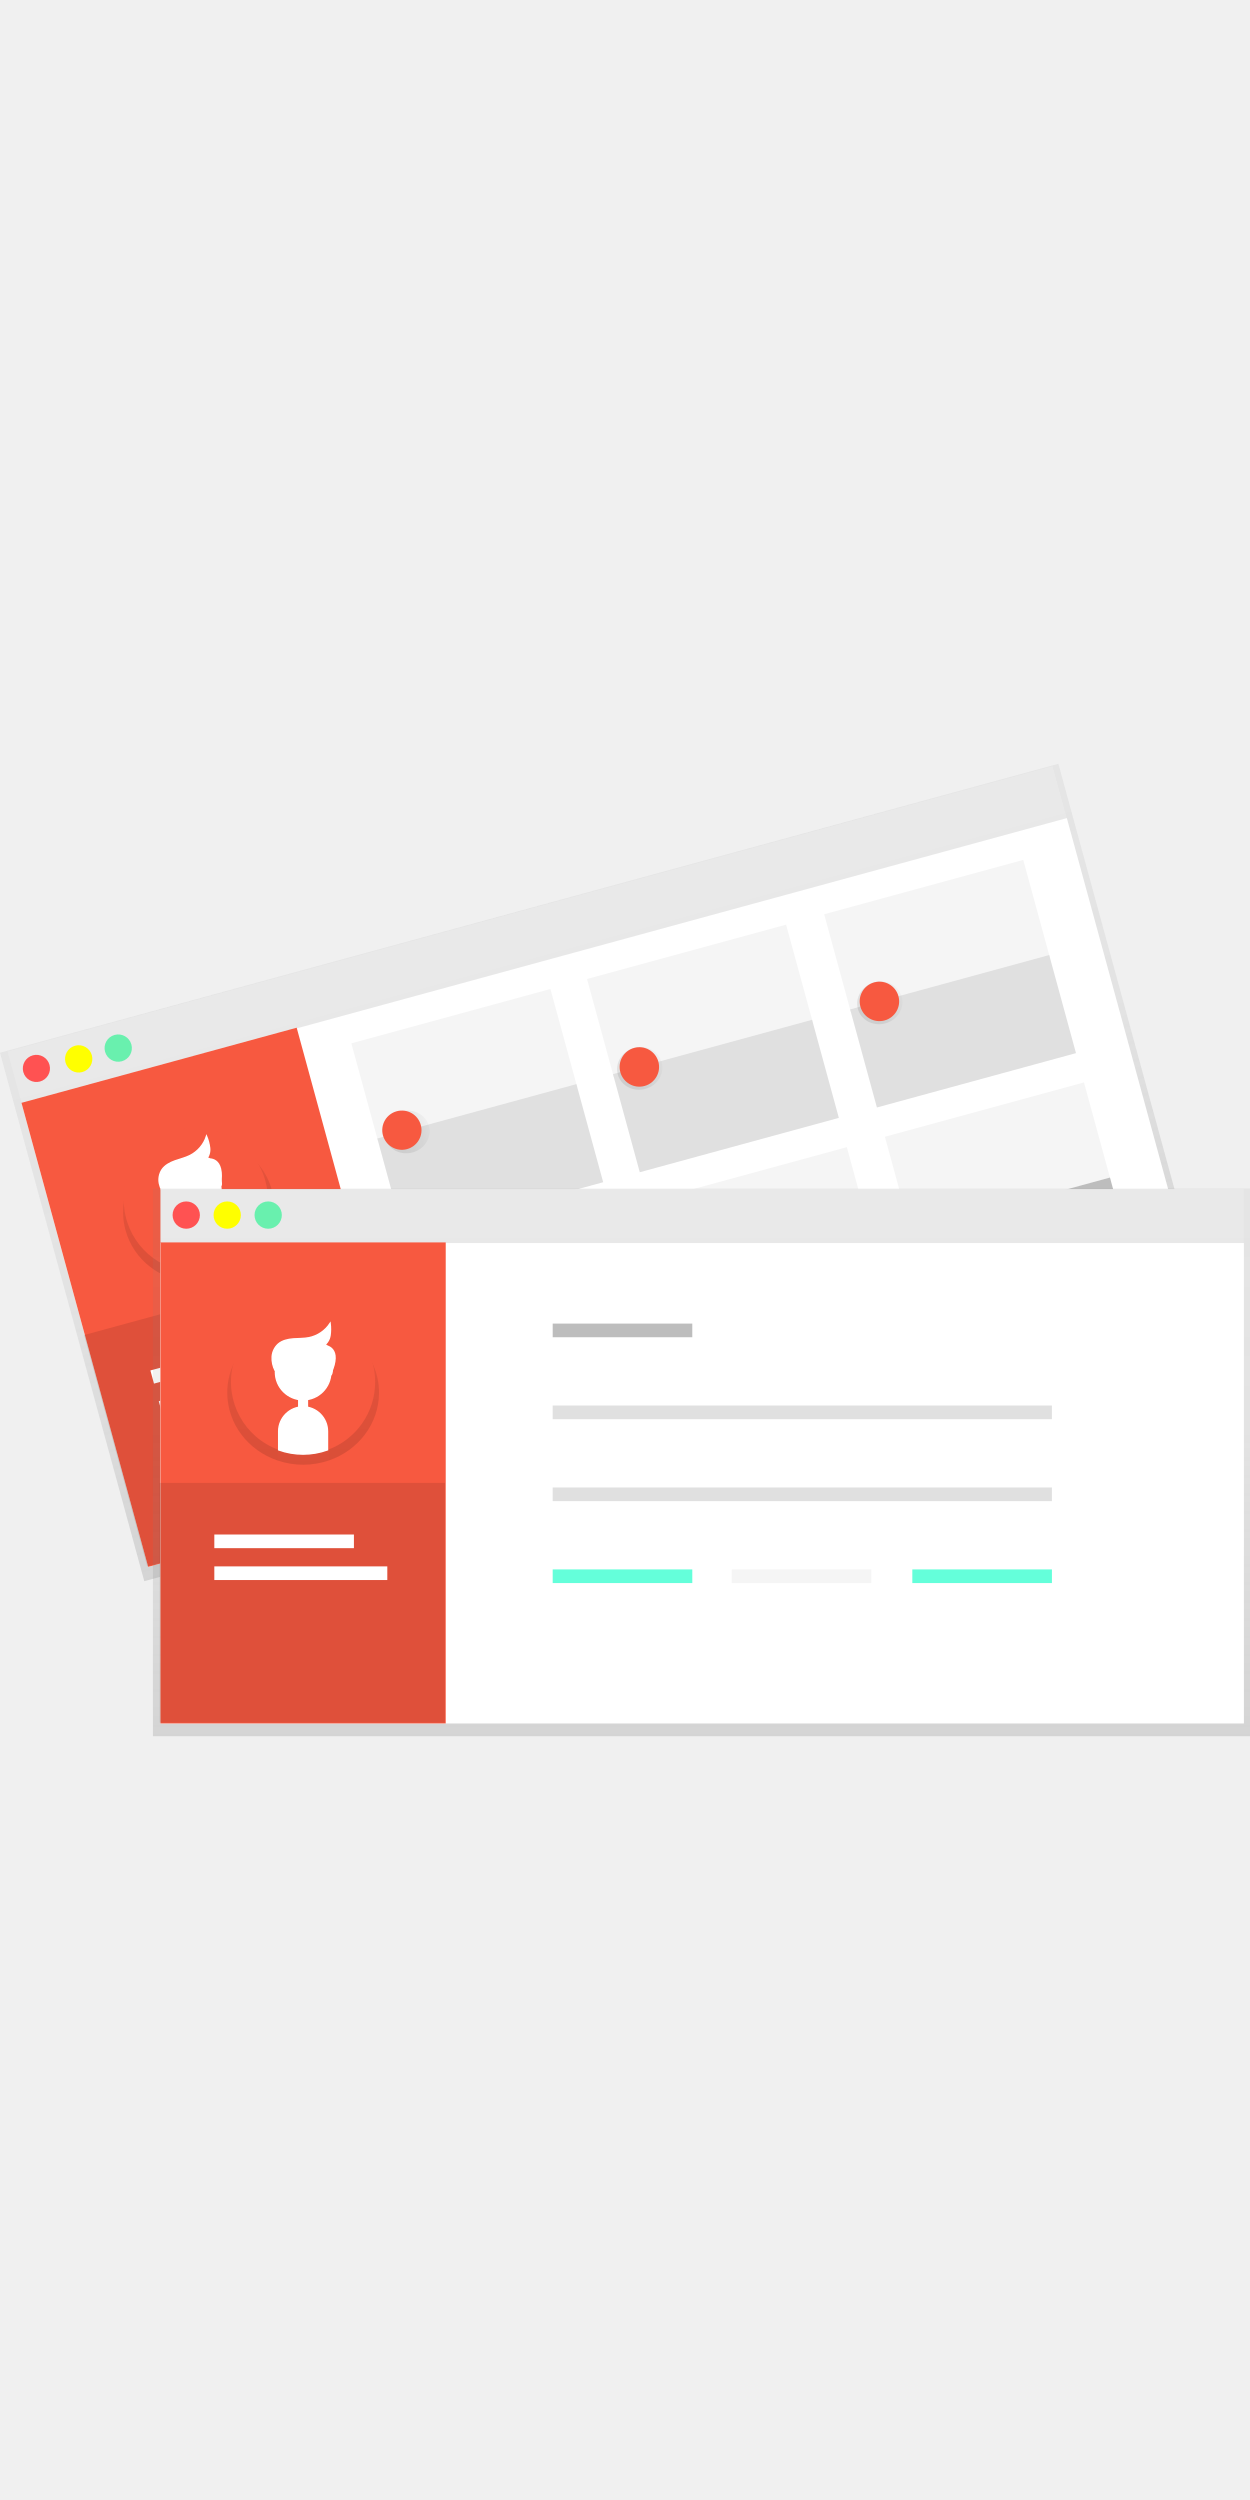
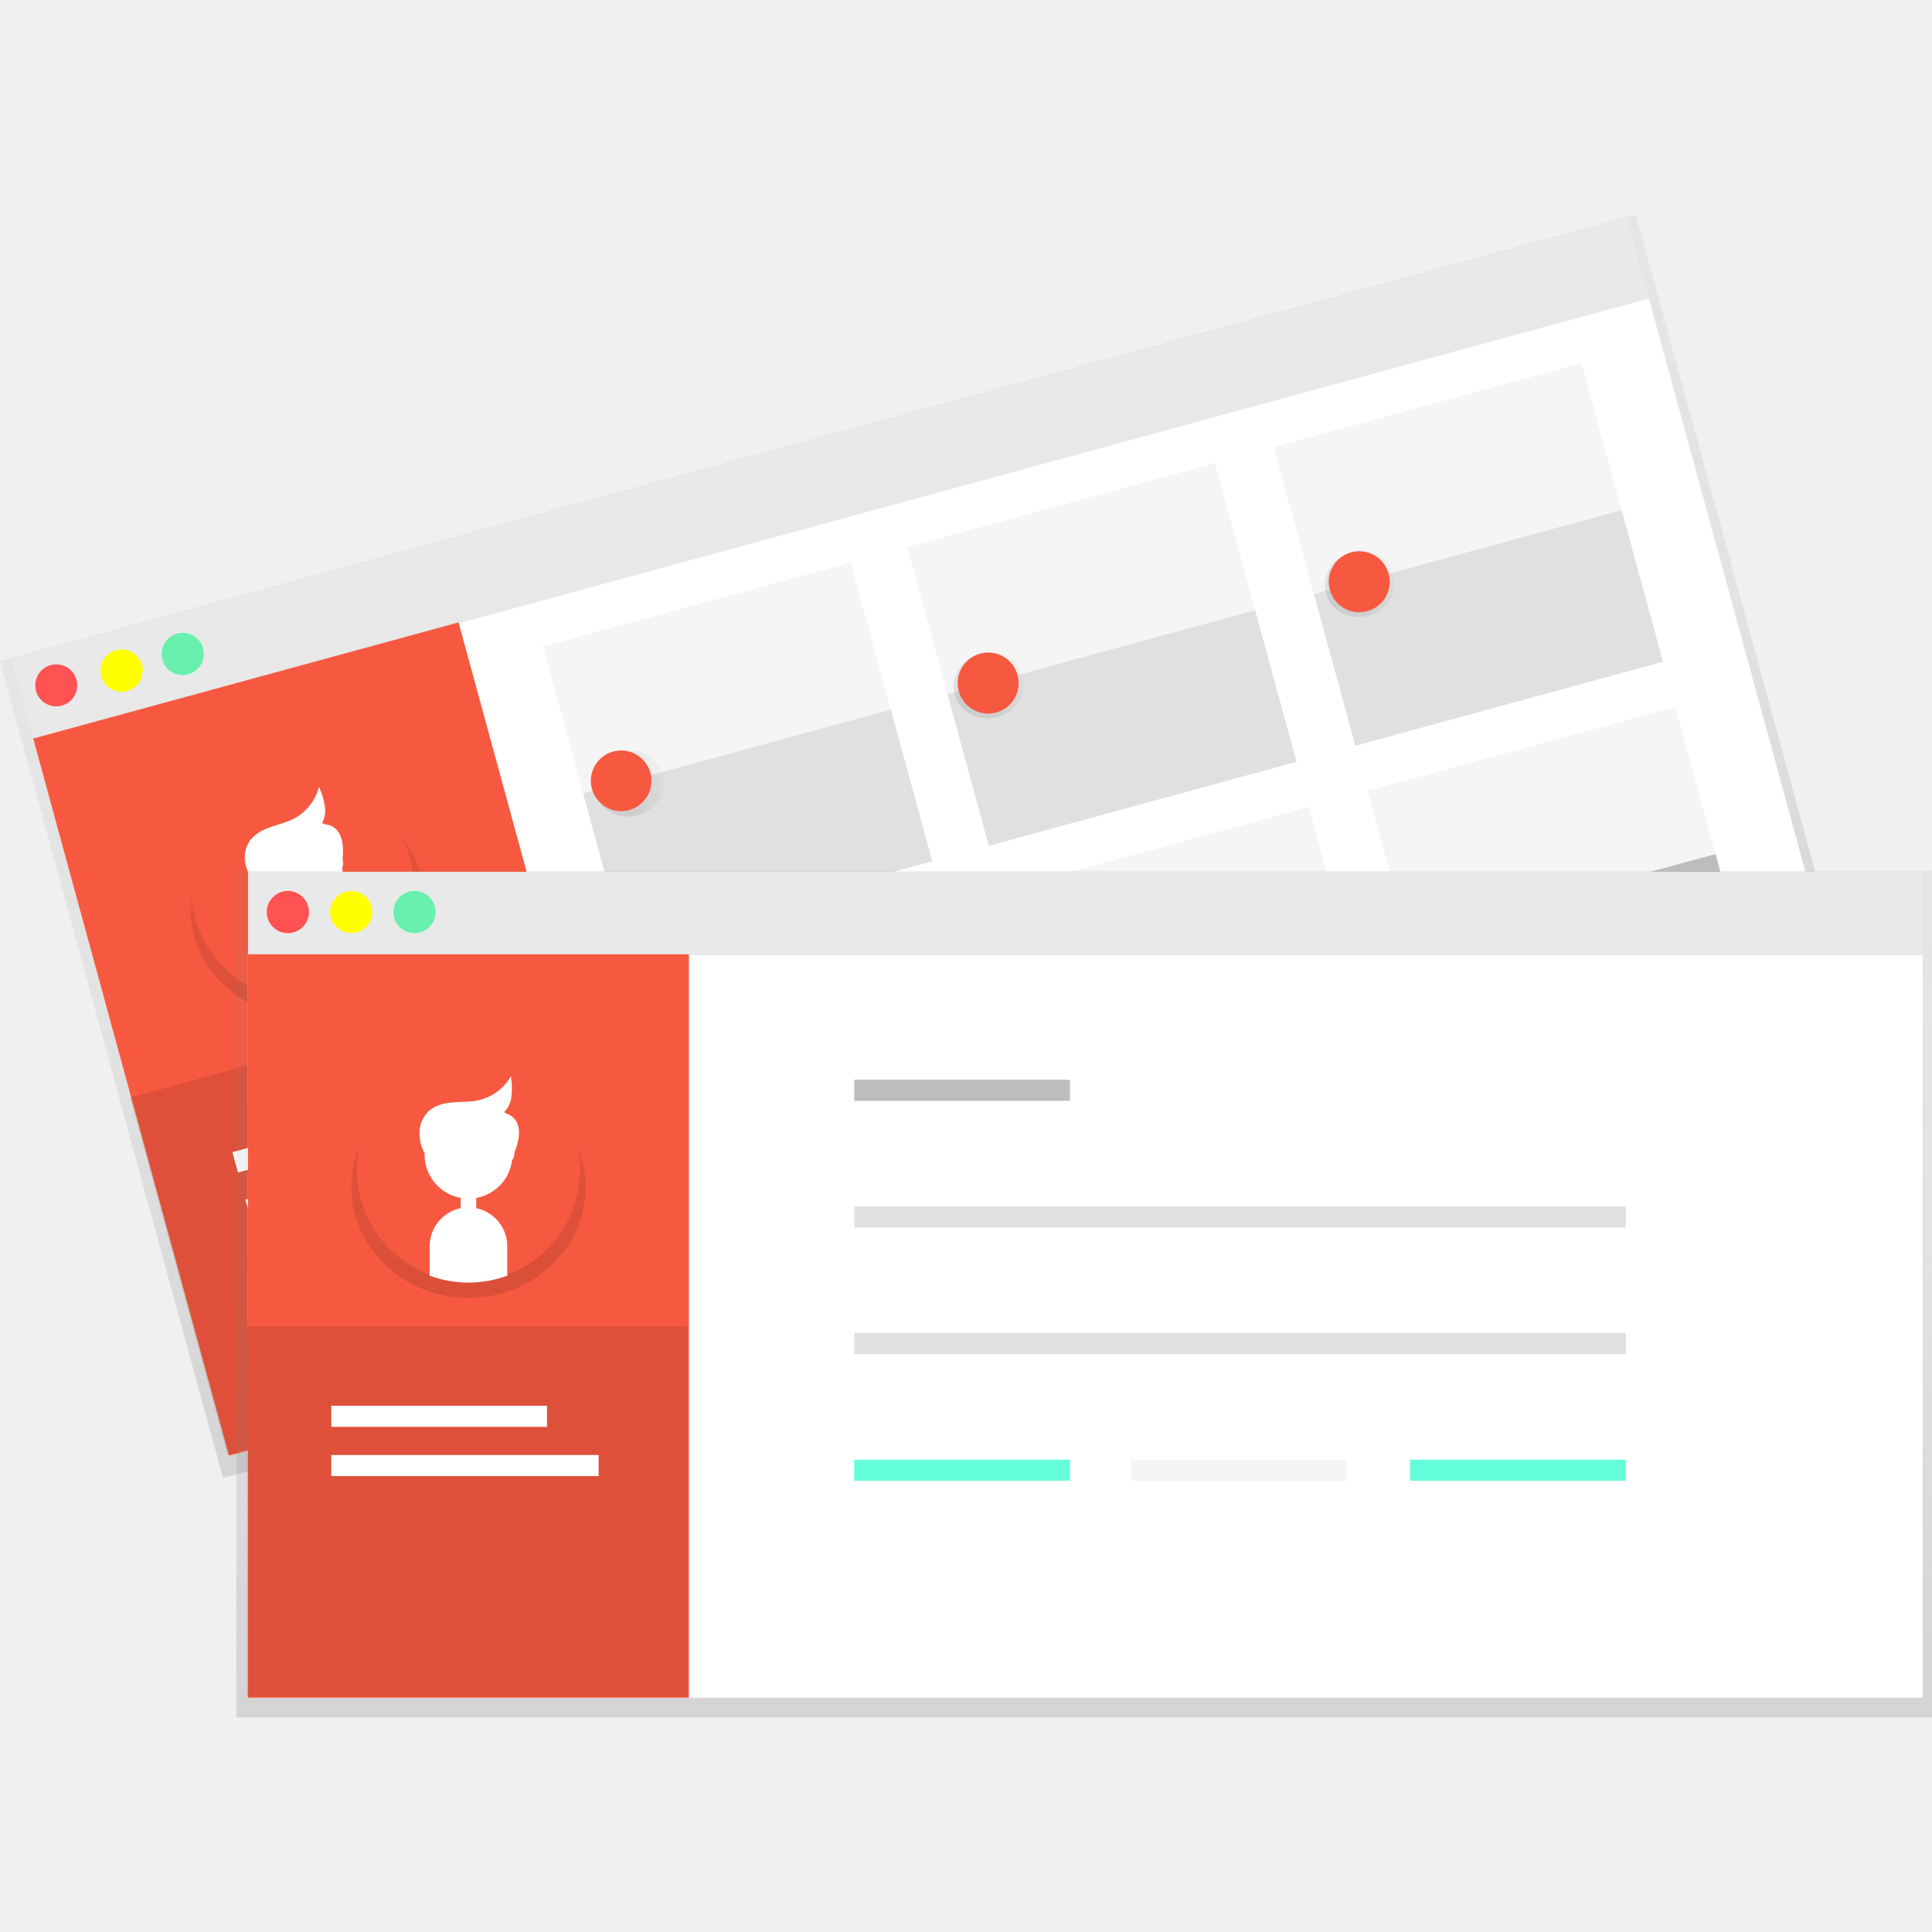
- <svg xmlns="http://www.w3.org/2000/svg" xmlns:xlink="http://www.w3.org/1999/xlink" id="e9df7128-f90d-48f2-af2a-c80f8452c1a7" data-name="Layer 1" width="100" height="200" viewBox="0 0 882.5 686.51">
+ <svg xmlns="http://www.w3.org/2000/svg" xmlns:xlink="http://www.w3.org/1999/xlink" id="e9df7128-f90d-48f2-af2a-c80f8452c1a7" data-name="Layer 1" width="100" height="100" viewBox="0 0 882.5 686.51">
  <defs>
    <linearGradient id="d3725588-c4fd-46f1-8fb5-ebcc261083dd" x1="-121.09" y1="464.11" x2="-121.09" y2="77.38" gradientTransform="translate(704.36 124.53)" gradientUnits="userSpaceOnUse">
      <stop offset="0" stop-color="gray" stop-opacity="0.25" />
      <stop offset="0.54" stop-color="gray" stop-opacity="0.12" />
      <stop offset="1" stop-color="gray" stop-opacity="0.1" />
    </linearGradient>
    <linearGradient id="da1505d0-619f-48d6-a73e-4cfaad838d3f" x1="-402.3" y1="269.44" x2="-402.3" y2="170.67" gradientTransform="translate(628.78 102.2) rotate(-15.27)" gradientUnits="userSpaceOnUse">
      <stop offset="0" stop-opacity="0.12" />
      <stop offset="0.55" stop-opacity="0.09" />
      <stop offset="1" stop-opacity="0.02" />
    </linearGradient>
    <linearGradient id="5d761051-c348-43d0-93b7-379d4f184fd5" x1="-402.3" y1="252.79" x2="-402.3" y2="231.21" gradientTransform="translate(706.72 199.61)" xlink:href="#da1505d0-619f-48d6-a73e-4cfaad838d3f" />
    <linearGradient id="70351dd3-b09b-481d-a2da-53703193d5a7" x1="-402.26" y1="234.11" x2="-402.26" y2="194.99" gradientTransform="translate(699.49 200.57)" xlink:href="#da1505d0-619f-48d6-a73e-4cfaad838d3f" />
    <linearGradient id="f5e2603e-b2ae-400c-9f3a-64890d48fe6d" x1="-402.3" y1="272.44" x2="-402.3" y2="239.1" xlink:href="#da1505d0-619f-48d6-a73e-4cfaad838d3f" />
    <linearGradient id="ab4a4443-1c70-44d3-aff5-44a51c26d915" x1="-402.26" y1="216.85" x2="-402.26" y2="180.15" xlink:href="#da1505d0-619f-48d6-a73e-4cfaad838d3f" />
    <linearGradient id="527ca708-8ae8-4e8c-9e20-7508688a6ac8" x1="-261.96" y1="207" x2="-229.82" y2="207" gradientTransform="translate(691.98 159.65)" gradientUnits="userSpaceOnUse">
      <stop offset="0" stop-opacity="0.09" />
      <stop offset="0.55" stop-opacity="0.07" />
      <stop offset="1" stop-opacity="0.02" />
    </linearGradient>
    <linearGradient id="e3abb234-bd9a-4a29-b4d9-95543465e731" x1="-91.63" y1="207" x2="-59.49" y2="207" gradientTransform="translate(685.97 114.79)" xlink:href="#527ca708-8ae8-4e8c-9e20-7508688a6ac8" />
    <linearGradient id="b220ada1-bec5-4763-adaf-46a2a991a6ea" x1="84.06" y1="207" x2="116.2" y2="207" gradientTransform="translate(679.76 68.52)" xlink:href="#527ca708-8ae8-4e8c-9e20-7508688a6ac8" />
    <linearGradient id="e945889a-4c72-453f-ae2a-9cca0c2e387b" x1="-261.96" y1="370.91" x2="-229.82" y2="370.91" gradientTransform="translate(735.15 153.86)" xlink:href="#527ca708-8ae8-4e8c-9e20-7508688a6ac8" />
    <linearGradient id="48e64a96-e766-456a-a55d-dc778a4c4106" x1="-91.63" y1="370.91" x2="-59.49" y2="370.91" gradientTransform="translate(729.13 109)" xlink:href="#527ca708-8ae8-4e8c-9e20-7508688a6ac8" />
    <linearGradient id="5c985564-a56b-468d-93e7-1bf457bee9db" x1="84.06" y1="370.91" x2="116.2" y2="370.91" gradientTransform="translate(722.93 62.73)" xlink:href="#527ca708-8ae8-4e8c-9e20-7508688a6ac8" />
    <linearGradient id="6780986a-9034-4c28-8b6c-a48891ce2ded" x1="495.23" y1="686.51" x2="495.23" y2="299.78" gradientTransform="matrix(1, 0, 0, 1, 0, 0)" xlink:href="#d3725588-c4fd-46f1-8fb5-ebcc261083dd" />
    <linearGradient id="7d79de41-ff5b-423b-9456-aacc3d645f9d" x1="372.77" y1="598.59" x2="372.77" y2="499.81" gradientTransform="matrix(1, 0, 0, 1, 0, 0)" xlink:href="#da1505d0-619f-48d6-a73e-4cfaad838d3f" />
    <linearGradient id="19fb9e96-cad3-456a-87b2-74caa7f769f0" x1="214.02" y1="475.19" x2="214.02" y2="453.62" gradientTransform="matrix(1, 0, 0, 1, 0, 0)" xlink:href="#da1505d0-619f-48d6-a73e-4cfaad838d3f" />
    <linearGradient id="b984d742-9cb1-45a0-b729-f1d2914abd3a" x1="214.05" y1="456.51" x2="214.05" y2="417.4" gradientTransform="matrix(1, 0, 0, 1, 0, 0)" xlink:href="#da1505d0-619f-48d6-a73e-4cfaad838d3f" />
    <linearGradient id="6fa8e8f2-d7ff-4ce3-810a-2e6bc68d564d" x1="372.77" y1="601.58" x2="372.77" y2="568.25" gradientTransform="matrix(1, 0, 0, 1, 0, 0)" xlink:href="#da1505d0-619f-48d6-a73e-4cfaad838d3f" />
    <linearGradient id="8fad6a4c-d66f-4e6f-b11b-537b5bb0a550" x1="372.81" y1="545.99" x2="372.81" y2="509.29" gradientTransform="matrix(1, 0, 0, 1, 0, 0)" xlink:href="#da1505d0-619f-48d6-a73e-4cfaad838d3f" />
  </defs>
  <rect x="200.21" y="202.4" width="764.9" height="377.49" transform="translate(-241.19 60.52) rotate(-15.27)" fill="#f5f5f5" />
  <rect x="196.01" y="201.91" width="774.54" height="386.73" transform="translate(-242.26 60.83) rotate(-15.27)" fill="url(#d3725588-c4fd-46f1-8fb5-ebcc261083dd)" />
  <rect x="205.2" y="239.82" width="764.9" height="339.15" transform="translate(-245.83 62.48) rotate(-15.27)" fill="#fff" />
  <circle cx="186.41" cy="322.7" r="9.64" transform="matrix(0.96, -0.26, 0.26, 0.96, -237.16, -46.26)" fill="#ff5252" />
  <circle cx="214.31" cy="315.08" r="9.64" transform="translate(-234.17 -39.18) rotate(-15.27)" fill="#ff0" />
  <circle cx="242.22" cy="307.46" r="9.64" transform="translate(-231.18 -32.1) rotate(-15.27)" fill="#69f0ae" />
  <rect x="215.08" y="313.58" width="201.4" height="339.6" transform="translate(-274.91 -6.51) rotate(-15.27)" fill="#f75940" />
  <path d="M350.71,407.77c-7.4-27.11-36.54-42.77-65.07-35S240,408.88,247.36,436c5.81,21.28,25,35.5,46.79,36.87l-3.45-12.65c-2.5-9.14,3.34-18.77,13-21.4h0c9.62-2.63,19.54,2.7,22,11.85l3.45,12.65C347.21,451.05,356.52,429,350.71,407.77Z" transform="translate(-158.75 -106.74)" fill="url(#da1505d0-619f-48d6-a73e-4cfaad838d3f)" />
  <rect x="301.2" y="430.82" width="6.44" height="21.58" rx="2.86" ry="2.86" transform="translate(-264.31 -10.98) rotate(-15.27)" fill="url(#5d761051-c348-43d0-93b7-379d4f184fd5)" />
  <ellipse cx="297.22" cy="415.12" rx="20.59" ry="19.56" transform="translate(-257.59 -13.81) rotate(-15.27)" fill="url(#70351dd3-b09b-481d-a2da-53703193d5a7)" />
  <path d="M303.66,438.81h0c-9.62,2.63-15.45,12.26-13,21.4l3.45,12.65a56.43,56.43,0,0,0,35-9.55l-3.45-12.65C323.2,441.52,313.28,436.19,303.66,438.81Z" transform="translate(-158.75 -106.74)" fill="url(#f5e2603e-b2ae-400c-9f3a-64890d48fe6d)" />
  <path d="M276.91,419.54a18.18,18.18,0,0,1-4.71-8.91,12.92,12.92,0,0,1,2.05-9.81c2.25-3.13,6-5,9.66-6.35s7.6-2.2,11.14-3.91a24.69,24.69,0,0,0,12.5-13.91,29.89,29.89,0,0,1,2.18,8.33,10.56,10.56,0,0,1-2.65,8.1c2.65-2.15,3.18,1,3,3.09,2,1.31,5.67.6,6.46,2.77a13.8,13.8,0,0,1,1,6.76c-.35,2.29,1.61,5.64-.68,6.43" transform="translate(-158.75 -106.74)" fill="url(#ab4a4443-1c70-44d3-aff5-44a51c26d915)" />
  <path d="M346.11,401.25A50.89,50.89,0,1,0,293,465.4l-3.45-12.65a17.28,17.28,0,0,1,12.08-21.16h0a17.28,17.28,0,0,1,21.16,12.08l3.45,12.65A50.9,50.9,0,0,0,346.11,401.25Z" transform="translate(-158.75 -106.74)" fill="#f75940" />
  <rect x="299.35" y="423.6" width="6.12" height="21.58" rx="2.86" ry="2.86" transform="translate(-262.48 -11.76) rotate(-15.27)" fill="#fff" stroke="#fff" stroke-miterlimit="10" />
  <circle cx="295.21" cy="407.9" r="19.56" transform="translate(-255.76 -14.59) rotate(-15.27)" fill="#fff" stroke="#fff" stroke-miterlimit="10" />
  <path d="M301.64,431.59h0a17.28,17.28,0,0,0-12.08,21.16L293,465.4a51.08,51.08,0,0,0,33.24-9.08l-3.45-12.65A17.28,17.28,0,0,0,301.64,431.59Z" transform="translate(-158.75 -106.74)" fill="#fff" stroke="#fff" stroke-miterlimit="10" />
  <path d="M275.89,412a19,19,0,0,1-4.6-8.94,13.16,13.16,0,0,1,1.83-9.75c2.11-3.09,5.61-4.94,9.13-6.21s7.22-2.09,10.57-3.76a23.39,23.39,0,0,0,11.74-13.71,31.45,31.45,0,0,1,2.19,8.33,10.61,10.61,0,0,1-2.43,8c2.5-2.11,3,1.08,2.93,3.12,1.89,1.33,5.42.67,6.2,2.84a14.47,14.47,0,0,1,1.07,6.75c-.31,2.28,1.61,5.64-.57,6.4" transform="translate(-158.75 -106.74)" fill="#fff" stroke="#fff" stroke-miterlimit="10" />
  <path d="M305.24,385.31s13.48-2.45,9.44,19.65" transform="translate(-158.75 -106.74)" fill="#fff" />
  <rect x="236.86" y="480.53" width="201.4" height="169.26" transform="translate(-295.68 2.11) rotate(-15.27)" opacity="0.1" />
  <rect x="264.45" y="521.88" width="98.56" height="9.64" transform="translate(-286.39 -5.52) rotate(-15.27)" fill="#fff" />
  <rect x="269.96" y="540.48" width="122.13" height="9.64" transform="translate(-290.68 -0.31) rotate(-15.27)" fill="#fff" />
  <rect x="413.68" y="283.64" width="145.69" height="71.78" transform="translate(-225.73 32.67) rotate(-15.27)" fill="#f5f5f5" />
  <rect x="432.02" y="350.81" width="145.69" height="71.78" transform="translate(-242.77 39.87) rotate(-15.27)" fill="#e0e0e0" />
  <rect x="747.49" y="192.51" width="145.69" height="71.78" transform="translate(-189.94 117.37) rotate(-15.27)" fill="#f5f5f5" />
  <rect x="765.83" y="259.68" width="145.69" height="71.78" transform="translate(-206.99 124.57) rotate(-15.27)" fill="#e0e0e0" />
  <rect x="580.07" y="238.21" width="145.69" height="71.78" transform="translate(-207.89 74.89) rotate(-15.27)" fill="#f5f5f5" />
  <rect x="598.4" y="305.39" width="145.69" height="71.78" transform="translate(-224.93 82.09) rotate(-15.27)" fill="#e0e0e0" />
  <rect x="456.56" y="440.72" width="145.69" height="71.78" transform="matrix(0.96, -0.26, 0.26, 0.96, -265.58, 49.51)" fill="#e0e0e0" />
  <rect x="474.9" y="507.9" width="145.69" height="71.78" transform="translate(-282.63 56.71) rotate(-15.27)" fill="#bdbdbd" />
  <rect x="790.37" y="349.59" width="145.69" height="71.78" transform="translate(-229.8 134.21) rotate(-15.27)" fill="#f5f5f5" />
  <rect x="808.71" y="416.77" width="145.69" height="71.78" transform="translate(-246.84 141.41) rotate(-15.27)" fill="#bdbdbd" />
  <rect x="622.95" y="395.3" width="145.69" height="71.78" transform="translate(-247.75 91.73) rotate(-15.27)" fill="#f5f5f5" />
  <rect x="641.29" y="462.47" width="145.69" height="71.78" transform="translate(-264.79 98.93) rotate(-15.27)" fill="#bdbdbd" />
  <ellipse cx="446.09" cy="366.65" rx="16.07" ry="15" transform="translate(-239.57 23.69) rotate(-15.27)" fill="url(#527ca708-8ae8-4e8c-9e20-7508688a6ac8)" />
  <circle cx="445.81" cy="365.62" r="13.93" transform="matrix(0.96, -0.26, 0.26, 0.96, -239.31, 23.58)" fill="#f75940" />
  <ellipse cx="610.41" cy="321.79" rx="16.07" ry="15" transform="translate(-221.95 65.38) rotate(-15.27)" fill="url(#e3abb234-bd9a-4a29-b4d9-95543465e731)" />
  <circle cx="610.13" cy="320.76" r="13.93" transform="translate(-221.69 65.27) rotate(-15.27)" fill="#f75940" />
  <ellipse cx="779.9" cy="275.52" rx="16.07" ry="15" transform="translate(-203.78 108.38) rotate(-15.27)" fill="url(#b220ada1-bec5-4763-adaf-46a2a991a6ea)" />
  <circle cx="779.62" cy="274.49" r="13.93" transform="translate(-203.52 108.27) rotate(-15.27)" fill="#f75940" />
  <ellipse cx="489.26" cy="524.77" rx="16.07" ry="15" transform="translate(-279.69 40.64) rotate(-15.27)" fill="url(#e945889a-4c72-453f-ae2a-9cca0c2e387b)" />
  <circle cx="488.97" cy="523.74" r="13.93" transform="translate(-279.42 40.53) rotate(-15.27)" fill="#2196f3" />
  <ellipse cx="653.58" cy="479.91" rx="16.07" ry="15" transform="translate(-262.07 82.33) rotate(-15.27)" fill="url(#48e64a96-e766-456a-a55d-dc778a4c4106)" />
  <circle cx="653.29" cy="478.88" r="13.93" transform="translate(-261.81 82.22) rotate(-15.27)" fill="#2196f3" />
  <ellipse cx="823.06" cy="433.64" rx="16.07" ry="15" transform="translate(-243.9 125.33) rotate(-15.27)" fill="url(#5c985564-a56b-468d-93e7-1bf457bee9db)" />
  <circle cx="822.78" cy="432.61" r="13.93" transform="translate(-243.64 125.22) rotate(-15.27)" fill="#2196f3" />
  <rect x="113.28" y="300.25" width="764.9" height="377.49" fill="#f5f5f5" />
  <rect x="107.96" y="299.78" width="774.54" height="386.73" fill="url(#6780986a-9034-4c28-8b6c-a48891ce2ded)" />
  <rect x="113.28" y="338.35" width="764.9" height="339.15" fill="#fff" />
  <circle cx="131.49" cy="318.61" r="9.64" fill="#ff5252" />
  <circle cx="160.41" cy="318.61" r="9.64" fill="#ff0" />
  <circle cx="189.34" cy="318.61" r="9.64" fill="#69f0ae" />
  <rect x="113.28" y="337.9" width="201.4" height="339.6" fill="#f75940" />
  <path d="M426.33,550.7c0-28.1-24-50.89-53.56-50.89S319.2,522.59,319.2,550.7c0,22.06,14.77,40.83,35.43,47.89V585.48c0-9.48,8.16-17.23,18.14-17.23h0c10,0,18.14,7.75,18.14,17.23v13.11C411.56,591.53,426.33,572.75,426.33,550.7Z" transform="translate(-158.75 -106.74)" fill="url(#7d79de41-ff5b-423b-9456-aacc3d645f9d)" />
  <rect x="210.79" y="453.62" width="6.44" height="21.58" rx="2.86" ry="2.86" fill="url(#19fb9e96-cad3-456a-87b2-74caa7f769f0)" />
  <ellipse cx="214.05" cy="436.96" rx="20.59" ry="19.56" fill="url(#b984d742-9cb1-45a0-b729-f1d2914abd3a)" />
  <path d="M372.77,568.25h0c-10,0-18.14,7.75-18.14,17.23v13.11a56.43,56.43,0,0,0,36.27,0V585.48C390.9,576,382.74,568.25,372.77,568.25Z" transform="translate(-158.75 -106.74)" fill="url(#6fa8e8f2-d7ff-4ce3-810a-2e6bc68d564d)" />
  <path d="M352,542.61a18.18,18.18,0,0,1-2.2-9.84,12.92,12.92,0,0,1,4.56-8.92c3-2.43,7.07-3.29,11-3.59s7.91-.12,11.78-.84a24.69,24.69,0,0,0,15.72-10.13,29.89,29.89,0,0,1-.09,8.61,10.56,10.56,0,0,1-4.69,7.11c3.13-1.37,2.79,1.85,2.11,3.78,1.55,1.78,5.32,2.07,5.51,4.37a13.8,13.8,0,0,1-.79,6.8c-.95,2.12.07,5.86-2.35,6" transform="translate(-158.75 -106.74)" fill="url(#8fad6a4c-d66f-4e6f-b11b-537b5bb0a550)" />
  <path d="M423.61,543.2a50.89,50.89,0,1,0-68.12,47.89V578a17.28,17.28,0,0,1,17.23-17.23h0A17.28,17.28,0,0,1,390,578v13.11A50.9,50.9,0,0,0,423.61,543.2Z" transform="translate(-158.75 -106.74)" fill="#f75940" />
  <rect x="210.92" y="446.12" width="6.12" height="21.58" rx="2.86" ry="2.86" fill="#fff" stroke="#fff" stroke-miterlimit="10" />
  <circle cx="214.01" cy="429.46" r="19.56" fill="#fff" stroke="#fff" stroke-miterlimit="10" />
  <path d="M372.73,560.75h0A17.28,17.28,0,0,0,355.5,578v13.11a51.08,51.08,0,0,0,34.46,0V578A17.28,17.28,0,0,0,372.73,560.75Z" transform="translate(-158.75 -106.74)" fill="#fff" stroke="#fff" stroke-miterlimit="10" />
  <path d="M353,535.12a19,19,0,0,1-2.09-9.84,13.16,13.16,0,0,1,4.34-8.92c2.85-2.43,6.71-3.29,10.44-3.59s7.51-.12,11.19-.84a23.39,23.39,0,0,0,14.94-10.13,31.45,31.45,0,0,1-.08,8.61,10.61,10.61,0,0,1-4.46,7.11c3-1.37,2.65,1.85,2,3.78,1.47,1.78,5,2.07,5.23,4.37a14.47,14.47,0,0,1-.75,6.8c-.9,2.12.06,5.86-2.23,6" transform="translate(-158.75 -106.74)" fill="#fff" stroke="#fff" stroke-miterlimit="10" />
  <path d="M388.39,517s13.65,1.19,3.93,21.45" transform="translate(-158.75 -106.74)" fill="#fff" />
  <rect x="112.74" y="507.7" width="201.4" height="169.26" opacity="0.1" />
  <rect x="151.31" y="544.12" width="98.56" height="9.64" fill="#fff" />
  <rect x="390.2" y="395.21" width="98.56" height="9.64" fill="#bdbdbd" />
  <rect x="390.2" y="453.06" width="352.45" height="9.64" fill="#e0e0e0" />
  <rect x="390.2" y="510.91" width="352.45" height="9.64" fill="#e0e0e0" />
  <rect x="390.2" y="568.76" width="98.56" height="9.64" fill="#64ffda" />
  <rect x="516.61" y="568.76" width="98.56" height="9.64" fill="#f5f5f5" />
  <rect x="644.1" y="568.76" width="98.56" height="9.64" fill="#64ffda" />
  <rect x="151.31" y="566.62" width="122.13" height="9.64" fill="#fff" />
</svg>
